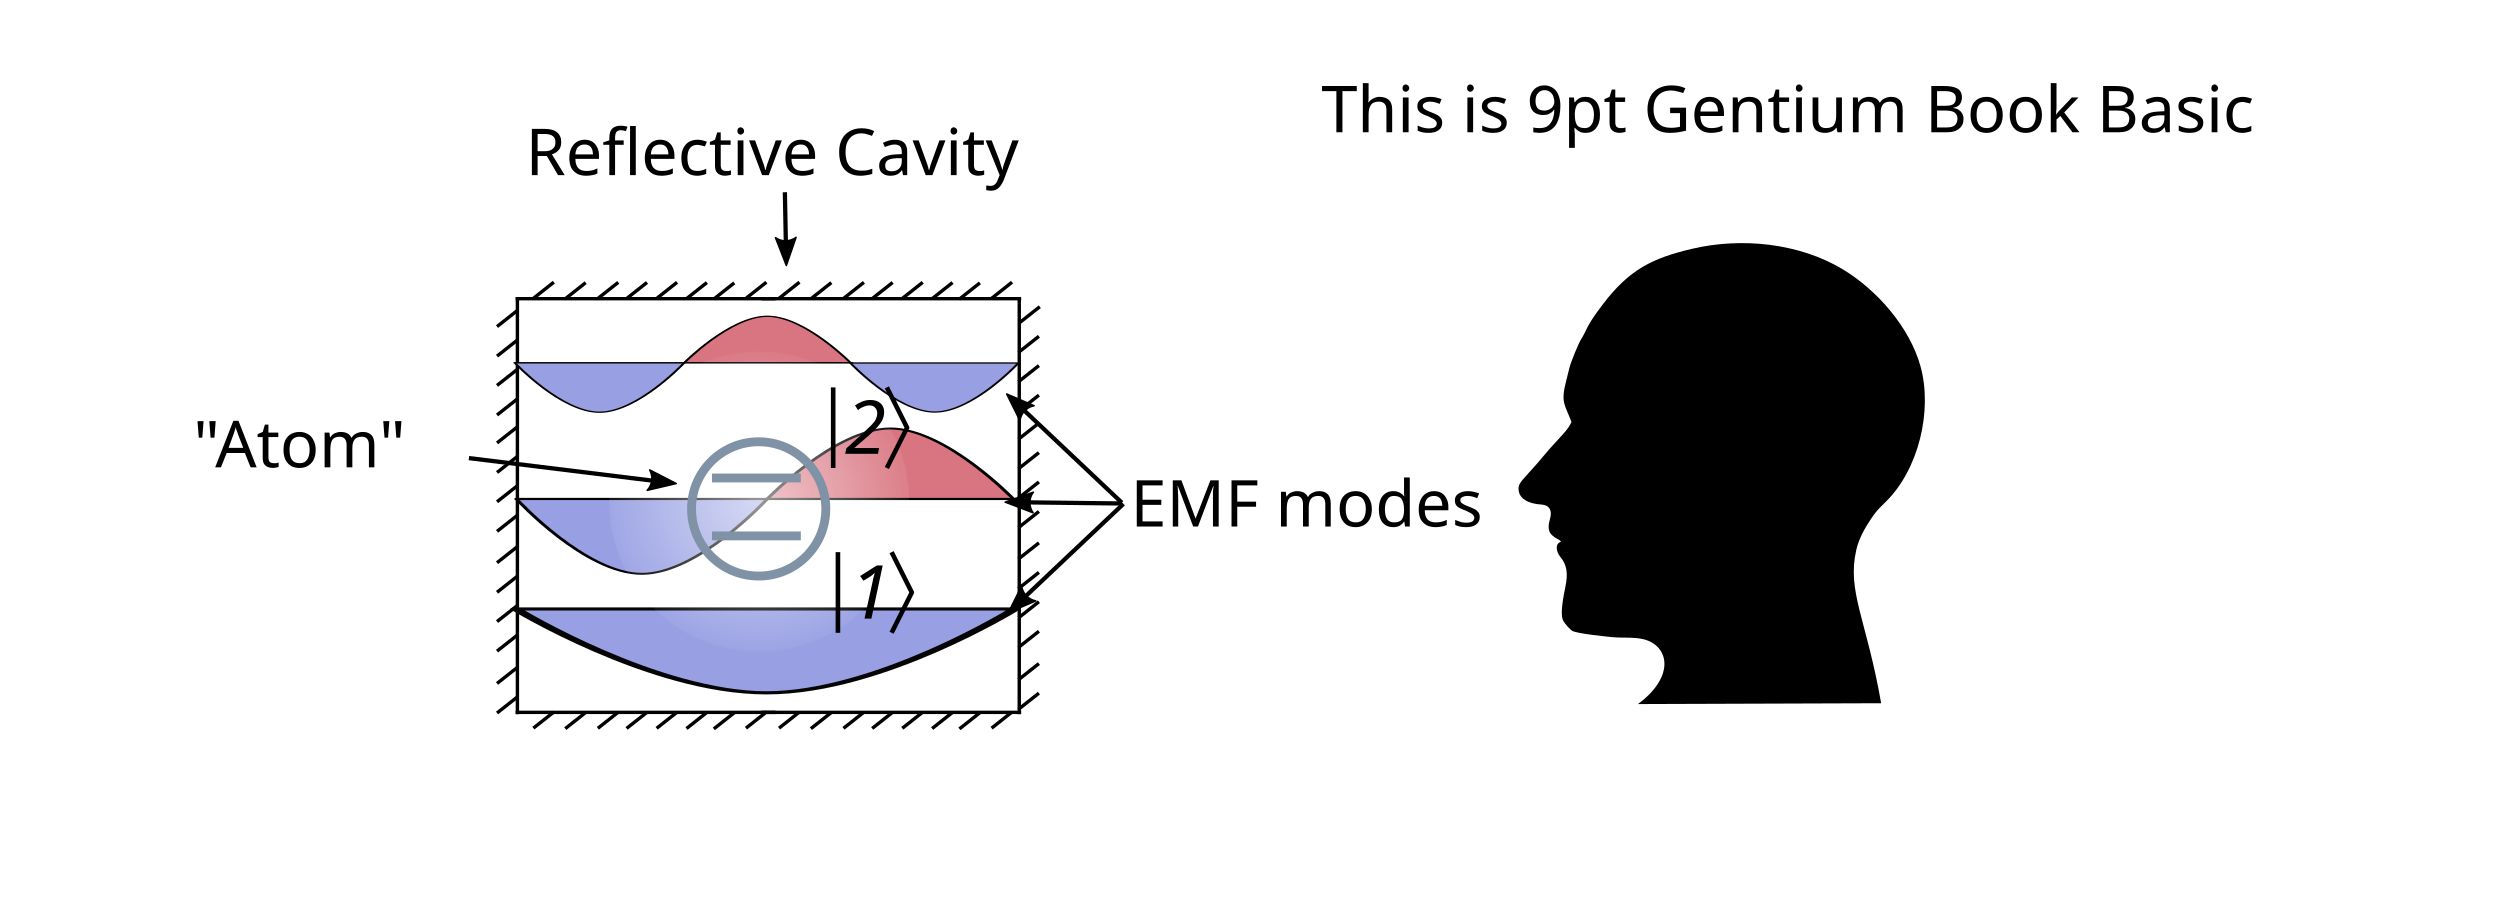
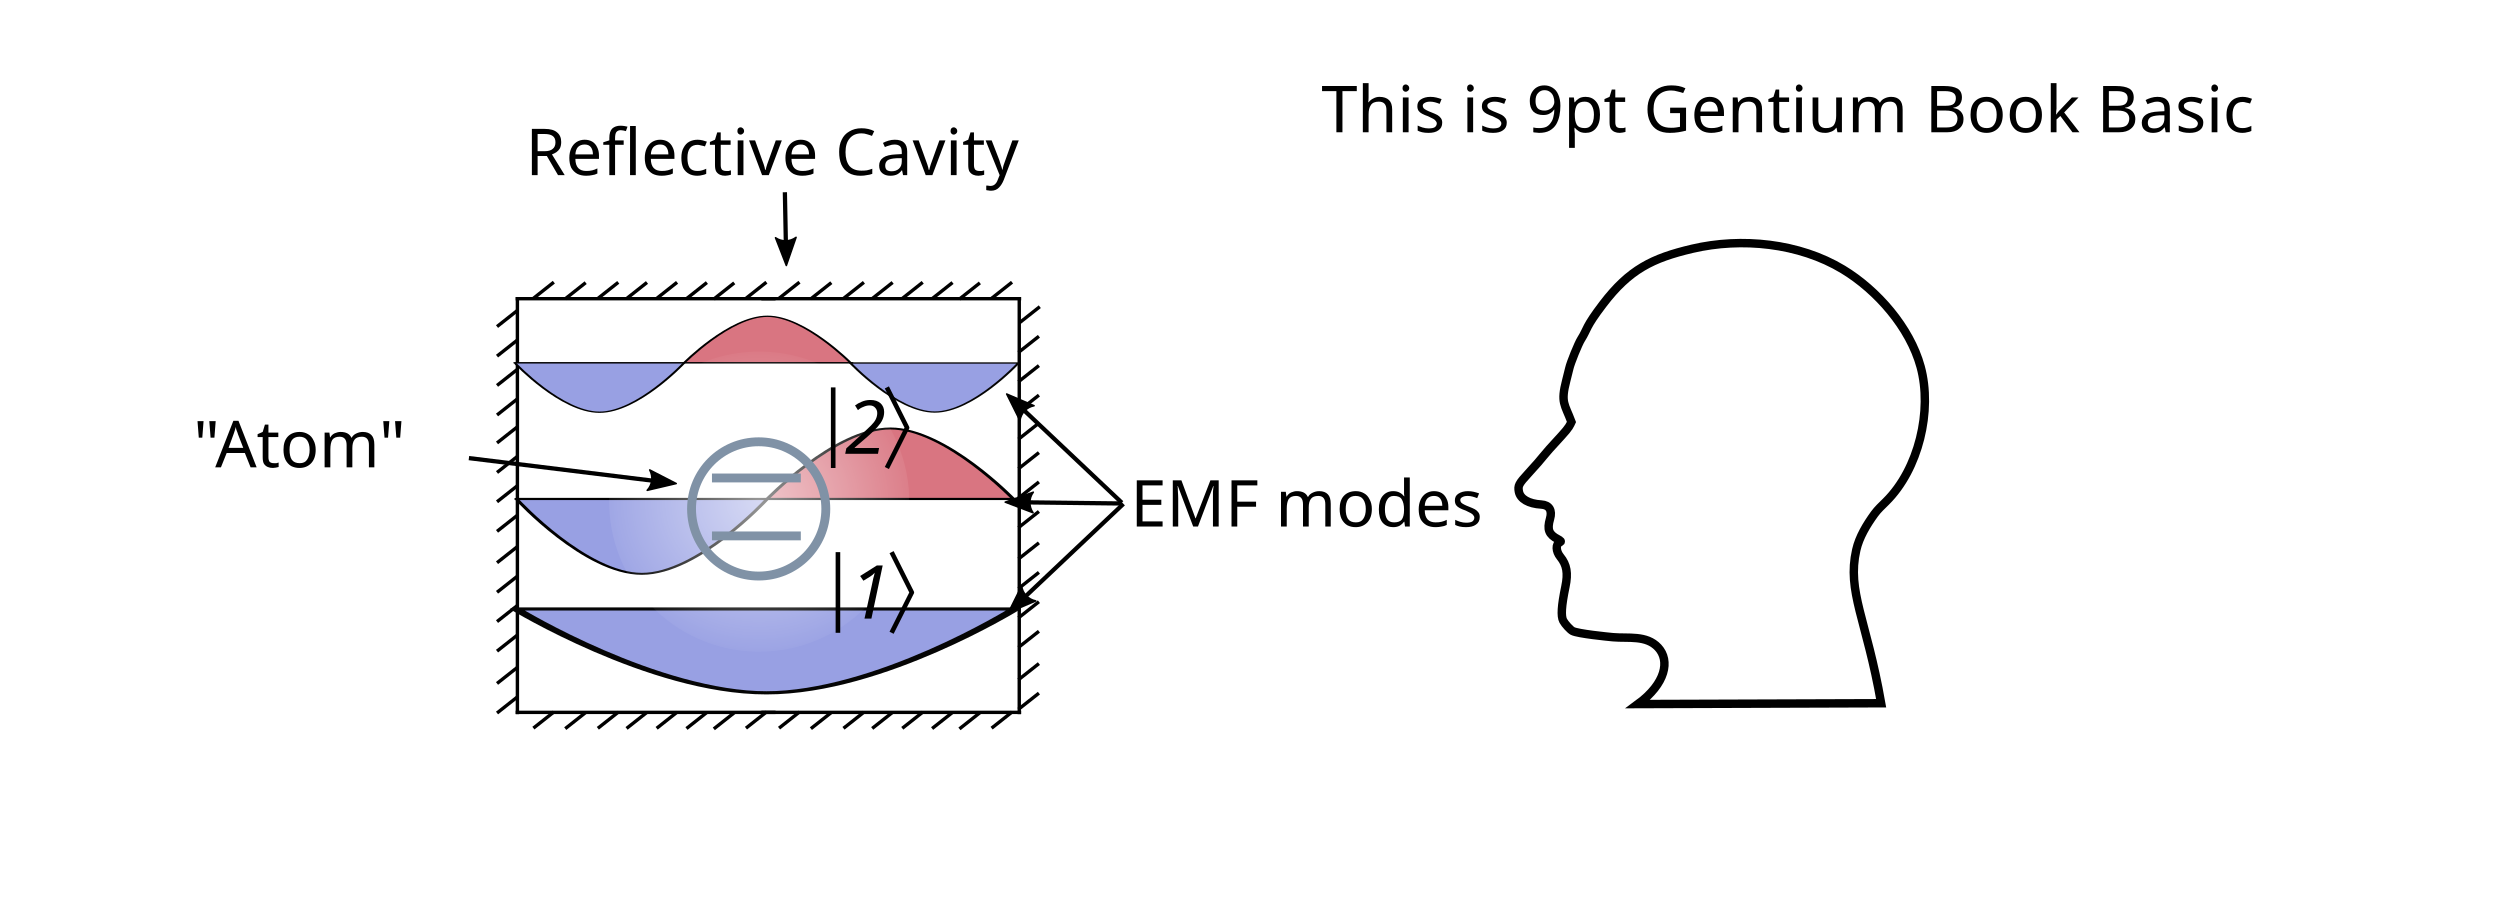
<svg xmlns="http://www.w3.org/2000/svg" xmlns:xlink="http://www.w3.org/1999/xlink" width="122.551mm" height="44.436mm" viewBox="0 0 122.551 44.436" version="1.1" id="svg5">
  <defs id="defs2">
    <marker style="overflow:visible" id="marker1180" refX="0" refY="0" orient="auto" viewBox="0 0 6.93 5.196" markerWidth="6.93" markerHeight="5.196" preserveAspectRatio="xMidYMid">
      <path transform="scale(-0.6)" d="M 8.719,4.034 -2.207,0.016 8.719,-4.002 c -1.745,2.372 -1.735,5.617 -6e-7,8.035 z" style="fill:#000000;fill-opacity:1;fill-rule:evenodd;stroke:#000000;stroke-width:0.625;stroke-linejoin:round;stroke-opacity:1" id="path1178" />
    </marker>
    <marker style="overflow:visible" id="marker1170" refX="0" refY="0" orient="auto" viewBox="0 0 6.93 5.196" markerWidth="6.93" markerHeight="5.196" preserveAspectRatio="xMidYMid">
      <path transform="scale(-0.6)" d="M 8.719,4.034 -2.207,0.016 8.719,-4.002 c -1.745,2.372 -1.735,5.617 -6e-7,8.035 z" style="fill:#000000;fill-opacity:1;fill-rule:evenodd;stroke:#000000;stroke-width:0.625;stroke-linejoin:round;stroke-opacity:1" id="path1168" />
    </marker>
    <marker style="overflow:visible" id="marker1160" refX="0" refY="0" orient="auto" viewBox="0 0 6.93 5.196" markerWidth="6.93" markerHeight="5.196" preserveAspectRatio="xMidYMid">
      <path transform="scale(-0.6)" d="M 8.719,4.034 -2.207,0.016 8.719,-4.002 c -1.745,2.372 -1.735,5.617 -6e-7,8.035 z" style="fill:#000000;fill-opacity:1;fill-rule:evenodd;stroke:#000000;stroke-width:0.625;stroke-linejoin:round;stroke-opacity:1" id="path1158" />
    </marker>
    <marker style="overflow:visible" id="marker1150" refX="0" refY="0" orient="auto" viewBox="0 0 6.93 5.196" markerWidth="6.93" markerHeight="5.196" preserveAspectRatio="xMidYMid">
      <path transform="scale(-0.6)" d="M 8.719,4.034 -2.207,0.016 8.719,-4.002 c -1.745,2.372 -1.735,5.617 -6e-7,8.035 z" style="fill:#000000;fill-opacity:1;fill-rule:evenodd;stroke:#000000;stroke-width:0.625;stroke-linejoin:round;stroke-opacity:1" id="path1148" />
    </marker>
    <marker style="overflow:visible" id="marker1140" refX="0" refY="0" orient="auto" viewBox="0 0 6.93 5.196" markerWidth="6.93" markerHeight="5.196" preserveAspectRatio="xMidYMid">
      <path transform="scale(-0.6)" d="M 8.719,4.034 -2.207,0.016 8.719,-4.002 c -1.745,2.372 -1.735,5.617 -6e-7,8.035 z" style="fill:#000000;fill-opacity:1;fill-rule:evenodd;stroke:#000000;stroke-width:0.625;stroke-linejoin:round;stroke-opacity:1" id="path1138" />
    </marker>
    <marker style="overflow:visible" id="marker1130" refX="0" refY="0" orient="auto" viewBox="0 0 6.93 5.196" markerWidth="6.93" markerHeight="5.196" preserveAspectRatio="xMidYMid">
      <path transform="scale(-0.6)" d="M 8.719,4.034 -2.207,0.016 8.719,-4.002 c -1.745,2.372 -1.735,5.617 -6e-7,8.035 z" style="fill:#000000;fill-opacity:1;fill-rule:evenodd;stroke:#000000;stroke-width:0.625;stroke-linejoin:round;stroke-opacity:1" id="path1128" />
    </marker>
    <marker style="overflow:visible" id="marker1120" refX="0" refY="0" orient="auto" viewBox="0 0 6.93 5.196" markerWidth="6.93" markerHeight="5.196" preserveAspectRatio="xMidYMid">
      <path transform="scale(-0.6)" d="M 8.719,4.034 -2.207,0.016 8.719,-4.002 c -1.745,2.372 -1.735,5.617 -6e-7,8.035 z" style="fill:#9e9e9e;fill-opacity:1;fill-rule:evenodd;stroke:#9e9e9e;stroke-width:0.625;stroke-linejoin:round;stroke-opacity:1" id="path1118" />
    </marker>
    <marker style="overflow:visible" id="marker1110" refX="0" refY="0" orient="auto" viewBox="0 0 6.93 5.196" markerWidth="6.93" markerHeight="5.196" preserveAspectRatio="xMidYMid">
      <path transform="scale(-0.6)" d="M 8.719,4.034 -2.207,0.016 8.719,-4.002 c -1.745,2.372 -1.735,5.617 -6e-7,8.035 z" style="fill:#9e9e9e;fill-opacity:1;fill-rule:evenodd;stroke:#9e9e9e;stroke-width:0.625;stroke-linejoin:round;stroke-opacity:1" id="path1108" />
    </marker>
    <marker style="overflow:visible" id="marker1100" refX="0" refY="0" orient="auto" viewBox="0 0 6.93 5.196" markerWidth="6.93" markerHeight="5.196" preserveAspectRatio="xMidYMid">
      <path transform="scale(-0.6)" d="M 8.719,4.034 -2.207,0.016 8.719,-4.002 c -1.745,2.372 -1.735,5.617 -6e-7,8.035 z" style="fill:#9e9e9e;fill-opacity:1;fill-rule:evenodd;stroke:#9e9e9e;stroke-width:0.625;stroke-linejoin:round;stroke-opacity:1" id="path1098" />
    </marker>
    <marker style="overflow:visible" id="marker1090" refX="0" refY="0" orient="auto" viewBox="0 0 6.93 5.196" markerWidth="6.93" markerHeight="5.196" preserveAspectRatio="xMidYMid">
      <path transform="scale(-0.6)" d="M 8.719,4.034 -2.207,0.016 8.719,-4.002 c -1.745,2.372 -1.735,5.617 -6e-7,8.035 z" style="fill:#9e9e9e;fill-opacity:1;fill-rule:evenodd;stroke:#9e9e9e;stroke-width:0.625;stroke-linejoin:round;stroke-opacity:1" id="path1088" />
    </marker>
    <linearGradient id="linearGradient285945">
      <stop style="stop-color:#ffffff;stop-opacity:1;" offset="0" id="stop285941" />
      <stop style="stop-color:#ffffff;stop-opacity:0;" offset="1" id="stop285943" />
    </linearGradient>
    <clipPath id="clipPath6097">
      <path clip-rule="nonzero" d="M 0,0 H 6.723 V 6.176 H 0 Z m 0,0" id="path5600" />
    </clipPath>
    <clipPath id="clipPath4955">
      <path clip-rule="nonzero" d="M 0,0 H 7 V 6.176 H 0 Z m 0,0" id="path4259" />
    </clipPath>
    <clipPath id="clipPath2311">
      <path clip-rule="nonzero" d="M 0,2 H 8 V 9.246 H 0 Z m 0,0" id="path5474" />
    </clipPath>
    <clipPath id="clipPath4766">
      <path clip-rule="nonzero" d="m 28,0 h 6 v 9.246 h -6 z m 0,0" id="path7577" />
    </clipPath>
    <clipPath id="clipPath368">
      <path clip-rule="nonzero" d="M 0,2 H 8 V 9.246 H 0 Z m 0,0" id="path2936" />
    </clipPath>
    <clipPath id="clipPath7625">
      <path clip-rule="nonzero" d="m 27,0 h 7 v 9.246 h -7 z m 0,0" id="path5670" />
    </clipPath>
    <clipPath id="clipPath8668">
      <path clip-rule="nonzero" d="M 0,2 H 8 V 9.246 H 0 Z m 0,0" id="path5844" />
    </clipPath>
    <clipPath id="clipPath1043">
      <path clip-rule="nonzero" d="m 27,0 h 7 v 9.246 h -7 z m 0,0" id="path3400" />
    </clipPath>
    <radialGradient xlink:href="#linearGradient285945" id="radialGradient285947" cx="20.784" cy="-51.758" fx="20.784" fy="-51.758" r="5.687" gradientUnits="userSpaceOnUse" gradientTransform="matrix(1.384758,0,0,1.469106,-6.419855,0.4462622)" />
  </defs>
  <g id="layer1" transform="translate(112.8071,2.228589)">
    <text xml:space="preserve" style="font-style:normal;font-weight:normal;font-size:3.175px;line-height:1.25;font-family:'Gentium Book Basic';letter-spacing:0px;word-spacing:0px;fill:#000000;fill-opacity:1;stroke:none;stroke-width:0.135" x="-87.047" y="6.355" id="text133659">
      <tspan id="tspan133657" x="-87.047" y="6.355" style="font-style:normal;font-variant:normal;font-weight:normal;font-stretch:normal;font-size:3.175px;font-family:'Gentium Book Basic';-inkscape-font-specification:'Gentium Book Basic';stroke-width:0.135">Reflective Cavity</tspan>
    </text>
    <g id="g136274" transform="matrix(0,0.7554097,0.7554097,0,-204.7301,1.828574)">
      <path style="fill:none;stroke:#000000;stroke-width:0.221px;stroke-linecap:butt;stroke-linejoin:miter;stroke-opacity:1" d="M 14.011,155.15 V 172.013" id="path2249" />
      <g id="g136262">
        <path id="path2251-52-6-0-7" d="m 13.989,156.3 -1.049,1.326" style="fill:none;stroke:#000000;stroke-width:0.221px;stroke-linecap:butt;stroke-linejoin:miter;stroke-opacity:1" />
        <path id="path2251-52-6-0-7-5" d="m 14.021,158.366 -1.049,1.326" style="fill:none;stroke:#000000;stroke-width:0.221px;stroke-linecap:butt;stroke-linejoin:miter;stroke-opacity:1" />
        <path id="path2251-52-6-0-7-9" d="m 14,160.481 -1.049,1.326" style="fill:none;stroke:#000000;stroke-width:0.221px;stroke-linecap:butt;stroke-linejoin:miter;stroke-opacity:1" />
        <path id="path2251-52-6-0-7-4" d="m 14.008,162.345 -1.049,1.326" style="fill:none;stroke:#000000;stroke-width:0.221px;stroke-linecap:butt;stroke-linejoin:miter;stroke-opacity:1" />
        <path id="path2251-52-6-0-7-90" d="m 13.999,164.297 -1.049,1.326" style="fill:none;stroke:#000000;stroke-width:0.221px;stroke-linecap:butt;stroke-linejoin:miter;stroke-opacity:1" />
        <path id="path2251-52-6-0-7-91" d="m 14.014,166.233 -1.049,1.326" style="fill:none;stroke:#000000;stroke-width:0.221px;stroke-linecap:butt;stroke-linejoin:miter;stroke-opacity:1" />
        <path id="path2251-52-6-0-7-7" d="m 14.036,168.007 -1.049,1.326" style="fill:none;stroke:#000000;stroke-width:0.221px;stroke-linecap:butt;stroke-linejoin:miter;stroke-opacity:1" />
        <path id="path2251-52-6-0-7-71" d="m 13.991,170.093 -1.049,1.326" style="fill:none;stroke:#000000;stroke-width:0.221px;stroke-linecap:butt;stroke-linejoin:miter;stroke-opacity:1" />
      </g>
    </g>
    <g id="g136320" transform="matrix(0,0.7554097,0.7554097,0,-192.6887,1.828574)">
      <path style="fill:none;stroke:#000000;stroke-width:0.221px;stroke-linecap:butt;stroke-linejoin:miter;stroke-opacity:1" d="M 14.011,155.15 V 172.013" id="path136300" />
      <g id="g136318">
        <path id="path136302" d="m 13.989,156.3 -1.049,1.326" style="fill:none;stroke:#000000;stroke-width:0.221px;stroke-linecap:butt;stroke-linejoin:miter;stroke-opacity:1" />
        <path id="path136304" d="m 14.021,158.366 -1.049,1.326" style="fill:none;stroke:#000000;stroke-width:0.221px;stroke-linecap:butt;stroke-linejoin:miter;stroke-opacity:1" />
        <path id="path136306" d="m 14,160.481 -1.049,1.326" style="fill:none;stroke:#000000;stroke-width:0.221px;stroke-linecap:butt;stroke-linejoin:miter;stroke-opacity:1" />
        <path id="path136308" d="m 14.008,162.345 -1.049,1.326" style="fill:none;stroke:#000000;stroke-width:0.221px;stroke-linecap:butt;stroke-linejoin:miter;stroke-opacity:1" />
        <path id="path136310" d="m 13.999,164.297 -1.049,1.326" style="fill:none;stroke:#000000;stroke-width:0.221px;stroke-linecap:butt;stroke-linejoin:miter;stroke-opacity:1" />
        <path id="path136312" d="m 14.014,166.233 -1.049,1.326" style="fill:none;stroke:#000000;stroke-width:0.221px;stroke-linecap:butt;stroke-linejoin:miter;stroke-opacity:1" />
        <path id="path136314" d="m 14.036,168.007 -1.049,1.326" style="fill:none;stroke:#000000;stroke-width:0.221px;stroke-linecap:butt;stroke-linejoin:miter;stroke-opacity:1" />
        <path id="path136316" d="m 13.991,170.093 -1.049,1.326" style="fill:none;stroke:#000000;stroke-width:0.221px;stroke-linecap:butt;stroke-linejoin:miter;stroke-opacity:1" />
      </g>
    </g>
    <path style="fill:none;stroke:#000000;stroke-width:0.167px;stroke-linecap:butt;stroke-linejoin:miter;stroke-opacity:1" d="m -87.528,32.692 h 12.739" id="path169918" />
    <path style="fill:none;stroke:#000000;stroke-width:0.167px;stroke-linecap:butt;stroke-linejoin:miter;stroke-opacity:1" d="M -87.444,32.781 V 12.333" id="path169918-6" />
    <path id="path169920" d="m -86.66,33.465 1.002,-0.792" style="fill:none;stroke:#000000;stroke-width:0.167px;stroke-linecap:butt;stroke-linejoin:miter;stroke-opacity:1" />
    <path id="path169920-3" d="M -88.443,13.78 -87.441,12.988" style="fill:none;stroke:#000000;stroke-width:0.167px;stroke-linecap:butt;stroke-linejoin:miter;stroke-opacity:1" />
    <path id="path169922" d="m -85.099,33.489 1.002,-0.792" style="fill:none;stroke:#000000;stroke-width:0.167px;stroke-linecap:butt;stroke-linejoin:miter;stroke-opacity:1" />
    <path id="path169924" d="m -83.501,33.473 1.002,-0.792" style="fill:none;stroke:#000000;stroke-width:0.167px;stroke-linecap:butt;stroke-linejoin:miter;stroke-opacity:1" />
    <path id="path169926" d="m -82.093,33.479 1.002,-0.792" style="fill:none;stroke:#000000;stroke-width:0.167px;stroke-linecap:butt;stroke-linejoin:miter;stroke-opacity:1" />
    <path id="path169928" d="m -80.618,33.473 1.002,-0.792" style="fill:none;stroke:#000000;stroke-width:0.167px;stroke-linecap:butt;stroke-linejoin:miter;stroke-opacity:1" />
    <path id="path169930" d="m -79.156,33.484 1.002,-0.792" style="fill:none;stroke:#000000;stroke-width:0.167px;stroke-linecap:butt;stroke-linejoin:miter;stroke-opacity:1" />
    <path id="path169932" d="m -77.816,33.501 1.002,-0.792" style="fill:none;stroke:#000000;stroke-width:0.167px;stroke-linecap:butt;stroke-linejoin:miter;stroke-opacity:1" />
    <path id="path169934" d="m -76.24,33.466 1.002,-0.792" style="fill:none;stroke:#000000;stroke-width:0.167px;stroke-linecap:butt;stroke-linejoin:miter;stroke-opacity:1" />
    <path style="fill:none;stroke:#000000;stroke-width:0.167px;stroke-linecap:butt;stroke-linejoin:miter;stroke-opacity:1" d="m -75.487,32.692 h 12.739" id="path169940" />
    <path id="path169942" d="m -74.618,33.465 1.002,-0.792" style="fill:none;stroke:#000000;stroke-width:0.167px;stroke-linecap:butt;stroke-linejoin:miter;stroke-opacity:1" />
    <path id="path169944" d="m -73.057,33.489 1.002,-0.792" style="fill:none;stroke:#000000;stroke-width:0.167px;stroke-linecap:butt;stroke-linejoin:miter;stroke-opacity:1" />
    <path id="path169946" d="m -71.459,33.473 1.002,-0.792" style="fill:none;stroke:#000000;stroke-width:0.167px;stroke-linecap:butt;stroke-linejoin:miter;stroke-opacity:1" />
    <path id="path169948" d="m -70.052,33.479 1.002,-0.792" style="fill:none;stroke:#000000;stroke-width:0.167px;stroke-linecap:butt;stroke-linejoin:miter;stroke-opacity:1" />
    <path id="path169950" d="m -68.577,33.473 1.002,-0.792" style="fill:none;stroke:#000000;stroke-width:0.167px;stroke-linecap:butt;stroke-linejoin:miter;stroke-opacity:1" />
    <path id="path169952" d="m -67.115,33.484 1.002,-0.792" style="fill:none;stroke:#000000;stroke-width:0.167px;stroke-linecap:butt;stroke-linejoin:miter;stroke-opacity:1" />
    <path id="path169954" d="m -65.775,33.501 1.002,-0.792" style="fill:none;stroke:#000000;stroke-width:0.167px;stroke-linecap:butt;stroke-linejoin:miter;stroke-opacity:1" />
    <path id="path169956" d="m -64.199,33.466 1.002,-0.792" style="fill:none;stroke:#000000;stroke-width:0.167px;stroke-linecap:butt;stroke-linejoin:miter;stroke-opacity:1" />
    <path id="path171296" d="m -88.443,15.229 1.002,-0.792" style="fill:none;stroke:#000000;stroke-width:0.167px;stroke-linecap:butt;stroke-linejoin:miter;stroke-opacity:1" />
    <path id="path171298" d="m -88.443,16.666 1.002,-0.792" style="fill:none;stroke:#000000;stroke-width:0.167px;stroke-linecap:butt;stroke-linejoin:miter;stroke-opacity:1" />
    <path id="path171300" d="m -88.443,18.115 1.002,-0.792" style="fill:none;stroke:#000000;stroke-width:0.167px;stroke-linecap:butt;stroke-linejoin:miter;stroke-opacity:1" />
    <path id="path171302" d="m -88.443,19.484 1.002,-0.792" style="fill:none;stroke:#000000;stroke-width:0.167px;stroke-linecap:butt;stroke-linejoin:miter;stroke-opacity:1" />
    <path id="path171304" d="m -88.443,20.933 1.002,-0.792" style="fill:none;stroke:#000000;stroke-width:0.167px;stroke-linecap:butt;stroke-linejoin:miter;stroke-opacity:1" />
    <path id="path171306" d="m -88.443,22.37 1.002,-0.792" style="fill:none;stroke:#000000;stroke-width:0.167px;stroke-linecap:butt;stroke-linejoin:miter;stroke-opacity:1" />
    <path id="path171308" d="m -88.443,23.819 1.002,-0.792" style="fill:none;stroke:#000000;stroke-width:0.167px;stroke-linecap:butt;stroke-linejoin:miter;stroke-opacity:1" />
    <path id="path171310" d="m -88.443,25.356 1.002,-0.792" style="fill:none;stroke:#000000;stroke-width:0.167px;stroke-linecap:butt;stroke-linejoin:miter;stroke-opacity:1" />
    <path id="path171312" d="m -88.443,26.805 1.002,-0.792" style="fill:none;stroke:#000000;stroke-width:0.167px;stroke-linecap:butt;stroke-linejoin:miter;stroke-opacity:1" />
    <path id="path171314" d="m -88.443,28.242 1.002,-0.792" style="fill:none;stroke:#000000;stroke-width:0.167px;stroke-linecap:butt;stroke-linejoin:miter;stroke-opacity:1" />
    <path id="path171316" d="m -88.443,29.691 1.002,-0.792" style="fill:none;stroke:#000000;stroke-width:0.167px;stroke-linecap:butt;stroke-linejoin:miter;stroke-opacity:1" />
    <path id="path171318" d="m -88.443,31.275 1.002,-0.792" style="fill:none;stroke:#000000;stroke-width:0.167px;stroke-linecap:butt;stroke-linejoin:miter;stroke-opacity:1" />
    <path id="path171320" d="m -88.443,32.724 1.002,-0.792" style="fill:none;stroke:#000000;stroke-width:0.167px;stroke-linecap:butt;stroke-linejoin:miter;stroke-opacity:1" />
    <path style="fill:none;stroke:#000000;stroke-width:0.167px;stroke-linecap:butt;stroke-linejoin:miter;stroke-opacity:1" d="M -62.843,32.781 V 12.333" id="path171322" />
    <path id="path171324" d="m -62.838,13.598 1.002,-0.792" style="fill:none;stroke:#000000;stroke-width:0.167px;stroke-linecap:butt;stroke-linejoin:miter;stroke-opacity:1" />
    <path id="path171326" d="m -62.881,15.047 1.002,-0.792" style="fill:none;stroke:#000000;stroke-width:0.167px;stroke-linecap:butt;stroke-linejoin:miter;stroke-opacity:1" />
    <path id="path171328" d="m -62.881,16.484 1.002,-0.792" style="fill:none;stroke:#000000;stroke-width:0.167px;stroke-linecap:butt;stroke-linejoin:miter;stroke-opacity:1" />
    <path id="path171330" d="m -62.881,17.933 1.002,-0.792" style="fill:none;stroke:#000000;stroke-width:0.167px;stroke-linecap:butt;stroke-linejoin:miter;stroke-opacity:1" />
    <path id="path171332" d="m -62.881,19.302 1.002,-0.792" style="fill:none;stroke:#000000;stroke-width:0.167px;stroke-linecap:butt;stroke-linejoin:miter;stroke-opacity:1" />
    <path id="path171334" d="m -62.881,20.75 1.002,-0.792" style="fill:none;stroke:#000000;stroke-width:0.167px;stroke-linecap:butt;stroke-linejoin:miter;stroke-opacity:1" />
    <path id="path171336" d="m -62.881,22.188 1.002,-0.792" style="fill:none;stroke:#000000;stroke-width:0.167px;stroke-linecap:butt;stroke-linejoin:miter;stroke-opacity:1" />
    <path id="path171338" d="m -62.881,23.636 1.002,-0.792" style="fill:none;stroke:#000000;stroke-width:0.167px;stroke-linecap:butt;stroke-linejoin:miter;stroke-opacity:1" />
    <path id="path171340" d="m -62.881,25.174 1.002,-0.792" style="fill:none;stroke:#000000;stroke-width:0.167px;stroke-linecap:butt;stroke-linejoin:miter;stroke-opacity:1" />
    <path id="path171342" d="m -62.881,26.622 1.002,-0.792" style="fill:none;stroke:#000000;stroke-width:0.167px;stroke-linecap:butt;stroke-linejoin:miter;stroke-opacity:1" />
    <path id="path171344" d="m -62.881,28.06 1.002,-0.792" style="fill:none;stroke:#000000;stroke-width:0.167px;stroke-linecap:butt;stroke-linejoin:miter;stroke-opacity:1" />
    <path id="path171346" d="m -62.881,29.508 1.002,-0.792" style="fill:none;stroke:#000000;stroke-width:0.167px;stroke-linecap:butt;stroke-linejoin:miter;stroke-opacity:1" />
    <path id="path171348" d="m -62.881,31.092 1.002,-0.792" style="fill:none;stroke:#000000;stroke-width:0.167px;stroke-linecap:butt;stroke-linejoin:miter;stroke-opacity:1" />
    <path id="path171350" d="m -62.881,32.541 1.002,-0.792" style="fill:none;stroke:#000000;stroke-width:0.167px;stroke-linecap:butt;stroke-linejoin:miter;stroke-opacity:1" />
    <g id="g283580" transform="matrix(0.5538596,0,0,-0.1557698,-51.49175,50.26897)" style="fill:#98a0e3;fill-opacity:1;stroke:#050505;stroke-width:1;stroke-dasharray:none;stroke-opacity:1">
      <path style="fill:#98a0e3;fill-opacity:1;stroke:#050505;stroke-width:1;stroke-linecap:round;stroke-linejoin:round;stroke-dasharray:none;stroke-opacity:1;paint-order:fill markers stroke" d="m -42.872,118.988 c 9.973,0 21.974,26.388 21.974,26.388 h -44.139 c 0,0 12.193,-26.388 22.166,-26.388 z" id="path283578" />
    </g>
    <g id="g283805" transform="matrix(0.6243137,0,0,0.3121292,-52.52207,23.34681)">
      <g id="g283752" transform="matrix(0.442152,0,0,0.4239058,-7.681925,-65.1352)" style="fill:#d97581;fill-opacity:1">
        <path style="fill:#d97581;fill-opacity:1;stroke:none;stroke-width:0.7;stroke-linecap:round;stroke-linejoin:round;stroke-dasharray:none;stroke-opacity:1;paint-order:fill markers stroke" d="m -42.872,118.988 c 9.973,0 21.974,26.388 21.974,26.388 h -44.139 c 0,0 12.193,-26.388 22.166,-26.388 z" id="path283750" />
      </g>
      <g id="g283756" transform="matrix(0.442152,0,0,-0.442152,-27.18517,60.75144)" style="fill:#98a0e3;fill-opacity:1">
        <path style="fill:#98a0e3;fill-opacity:1;stroke:none;stroke-width:0.7;stroke-linecap:round;stroke-linejoin:round;stroke-dasharray:none;stroke-opacity:1;paint-order:fill markers stroke" d="m -42.872,118.988 c 9.973,0 21.974,26.388 21.974,26.388 h -44.139 c 0,0 12.193,-26.388 22.166,-26.388 z" id="path283754" />
      </g>
      <g id="g283762" transform="matrix(0.442152,0,0,-0.442152,-24.84925,75.26754)">
        <path style="fill:none;fill-opacity:1;stroke:#000000;stroke-width:0.7;stroke-linecap:round;stroke-linejoin:round;stroke-dasharray:none;stroke-opacity:1;paint-order:fill markers stroke" d="m -70.268,177.904 c 0,0 12.087,-26.184 22.06,-26.184 9.973,0 22.06,26.184 22.06,26.184 0,0 12.214,25.45 22.06,25.45 9.846,0 22.06,-25.45 22.06,-25.45" id="path283758" />
        <path style="fill:none;fill-opacity:1;stroke:#000000;stroke-width:0.782;stroke-linecap:round;stroke-linejoin:round;stroke-dasharray:none;stroke-opacity:1;paint-order:fill markers stroke" d="M -70.48,178.311 H 18.139" id="path283760" />
      </g>
    </g>
    <g id="g283838" transform="matrix(0.4219011,0,0,0.2060662,-64.27163,5.94685)">
      <g id="g283809" transform="matrix(0.442152,0,0,0.4239058,-6.903379,-14.92631)" style="fill:#d97581;fill-opacity:1">
        <path style="fill:#d97581;fill-opacity:1;stroke:none;stroke-width:0.7;stroke-linecap:round;stroke-linejoin:round;stroke-dasharray:none;stroke-opacity:1;paint-order:fill markers stroke" d="m -42.872,118.988 c 9.973,0 21.974,26.388 21.974,26.388 h -44.139 c 0,0 12.193,-26.388 22.166,-26.388 z" id="path283807" />
      </g>
      <g id="g283813" transform="matrix(0.442152,0,0,-0.442152,-26.40662,110.9603)" style="fill:#98a0e3;fill-opacity:1">
        <path style="fill:#98a0e3;fill-opacity:1;stroke:none;stroke-width:0.7;stroke-linecap:round;stroke-linejoin:round;stroke-dasharray:none;stroke-opacity:1;paint-order:fill markers stroke" d="m -42.872,118.988 c 9.973,0 21.974,26.388 21.974,26.388 h -44.139 c 0,0 12.193,-26.388 22.166,-26.388 z" id="path283811" />
      </g>
      <g id="g283819" transform="matrix(0.442152,0,0,-0.442152,-24.0707,125.4764)">
        <path style="fill:none;fill-opacity:1;stroke:#000000;stroke-width:0.7;stroke-linecap:round;stroke-linejoin:round;stroke-dasharray:none;stroke-opacity:1;paint-order:fill markers stroke" d="m -70.268,177.904 c 0,0 12.087,-26.184 22.06,-26.184 9.973,0 22.06,26.184 22.06,26.184 0,0 12.214,25.45 22.06,25.45 9.846,0 22.06,-25.45 22.06,-25.45" id="path283815" />
        <path style="fill:none;fill-opacity:1;stroke:#000000;stroke-width:0.782;stroke-linecap:round;stroke-linejoin:round;stroke-dasharray:none;stroke-opacity:1;paint-order:fill markers stroke" d="M -70.48,178.311 H 18.139" id="path283817" />
      </g>
      <g id="g283827" transform="matrix(0.442152,0,0,-0.442152,12.52743,110.9603)" style="fill:#98a0e3;fill-opacity:1;stroke:#050505;stroke-opacity:1">
        <path style="fill:#98a0e3;fill-opacity:1;stroke:#050505;stroke-width:0.7;stroke-linecap:round;stroke-linejoin:round;stroke-dasharray:none;stroke-opacity:1;paint-order:fill markers stroke" d="m -42.872,118.988 c 9.973,0 21.974,26.388 21.974,26.388 h -44.139 c 0,0 12.193,-26.388 22.166,-26.388 z" id="path283825" />
      </g>
    </g>
    <path style="opacity:0.597;fill:url(#radialGradient285947);fill-opacity:1;stroke:none;stroke-width:1.445;stroke-linejoin:round;stroke-dasharray:none;stroke-opacity:1" id="circle171648" transform="matrix(0,1,1,0,0,0)" d="m 29.717,-75.591 a 7.356,7.356 0 0 1 -7.312,7.356 7.356,7.356 0 0 1 -7.399,-7.268 7.356,7.356 0 0 1 7.224,-7.442 7.356,7.356 0 0 1 7.485,7.18" />
    <text xml:space="preserve" style="font-style:normal;font-weight:normal;font-size:3.175px;line-height:1.25;font-family:'Gentium Book Basic';letter-spacing:0px;word-spacing:0px;fill:#000000;fill-opacity:1;stroke:none;stroke-width:0.135" x="-57.394" y="23.581" id="text285951">
      <tspan id="tspan285949" x="-57.394" y="23.581" style="font-style:normal;font-variant:normal;font-weight:normal;font-stretch:normal;font-size:3.175px;font-family:'Gentium Book Basic';-inkscape-font-specification:'Gentium Book Basic';stroke-width:0.135">EMF modes</tspan>
    </text>
    <text xml:space="preserve" style="font-style:normal;font-weight:normal;font-size:3.175px;line-height:1.25;font-family:'Gentium Book Basic';letter-spacing:0px;word-spacing:0px;fill:#000000;fill-opacity:1;stroke:none;stroke-width:0.135" x="-103.328" y="20.68" id="text285955">
      <tspan id="tspan285953" x="-103.328" y="20.68" style="font-style:normal;font-variant:normal;font-weight:normal;font-stretch:normal;font-size:3.175px;font-family:'Gentium Book Basic';-inkscape-font-specification:'Gentium Book Basic';stroke-width:0.135">"Atom"</tspan>
    </text>
    <path style="fill:none;fill-opacity:1;stroke:#000000;stroke-width:0.209;stroke-linejoin:round;stroke-dasharray:none;stroke-dashoffset:0;stroke-opacity:1;marker-end:url(#marker1170)" d="m -74.332,7.195 0.064,3.314" id="path175832" />
    <path style="fill:none;fill-opacity:1;stroke:#000000;stroke-width:0.209;stroke-linejoin:round;stroke-dasharray:none;stroke-dashoffset:0;stroke-opacity:1;marker-end:url(#marker1160)" d="m -57.814,22.415 -5.442,-5.141" id="path288051" />
    <path style="fill:none;fill-opacity:1;stroke:#000000;stroke-width:0.209;stroke-linejoin:round;stroke-dasharray:none;stroke-dashoffset:0;stroke-opacity:1;marker-end:url(#marker1150)" d="m -57.736,22.47 -5.442,5.141" id="path288053" />
    <path style="fill:none;fill-opacity:1;stroke:#000000;stroke-width:0.209;stroke-linejoin:round;stroke-dasharray:none;stroke-dashoffset:0;stroke-opacity:1;marker-end:url(#marker1140)" d="m -57.816,22.452 -5.438,-0.064" id="path288055" />
    <path style="fill:none;fill-opacity:1;stroke:#000000;stroke-width:0.209;stroke-linejoin:round;stroke-dasharray:none;stroke-dashoffset:0;stroke-opacity:1;marker-end:url(#marker1130)" d="m -89.821,20.228 9.887,1.215" id="path288057" />
    <g id="g285939" transform="translate(1.677497,-7.046333)">
      <g id="g179896" transform="matrix(1.141579,0,0,1.141579,-55.99502,-141.2647)">
        <text xml:space="preserve" style="fill:#000000;fill-opacity:1;font-family:Gentium Book Basic;font-size:3.204px;font-style:normal;font-weight:normal;letter-spacing:0px;line-height:1.25;stroke:none;stroke-width:0.116;word-spacing:0px" x="-14.755" y="154.527" id="text160916-6">
          <tspan id="tspan160914-8" x="-14.755" y="154.527" style="-inkscape-font-specification:Gentium Book Basic;font-family:Gentium Book Basic;font-stretch:normal;font-style:italic;font-variant:normal;font-weight:normal;stroke-width:0.116">1</tspan>
        </text>
        <path style="fill:none;fill-opacity:1;stroke:#000000;stroke-width:0.198;stroke-linejoin:round;stroke-dasharray:none;stroke-opacity:1" d="m -15.254,155.137 v -3.462" id="path160918-7" />
        <path style="fill:none;fill-opacity:1;stroke:#000000;stroke-width:0.198;stroke-linejoin:round;stroke-dasharray:none;stroke-opacity:1" d="m -12.95,155.137 0.869,-1.731 -0.869,-1.731" id="path160920-2" />
      </g>
      <circle style="fill:none;fill-opacity:1;stroke:#8092a6;stroke-width:0.435;stroke-linejoin:round;stroke-dasharray:none;stroke-dashoffset:0;stroke-opacity:1" id="path179343" cx="-77.294" cy="29.765" r="3.291" />
      <path style="fill:none;fill-opacity:1;stroke:#8092a6;stroke-width:0.435;stroke-linejoin:round;stroke-dasharray:none;stroke-dashoffset:0;stroke-opacity:1" d="m -79.584,28.249 h 4.356" id="path179783" />
      <path style="fill:none;fill-opacity:1;stroke:#8092a6;stroke-width:0.435;stroke-linejoin:round;stroke-dasharray:none;stroke-dashoffset:0;stroke-opacity:1" d="m -79.584,31.088 h 4.356" id="path179785" />
      <g id="g179902" transform="matrix(1.141579,0,0,1.141579,-62.47429,-149.3409)">
        <text xml:space="preserve" style="fill:#000000;fill-opacity:1;font-family:Gentium Book Basic;font-size:3.204px;font-style:normal;font-weight:normal;letter-spacing:0px;line-height:1.25;stroke:none;stroke-width:0.116;word-spacing:0px" x="-9.283" y="154.527" id="text179878">
          <tspan id="tspan179876" x="-9.283" y="154.527" style="-inkscape-font-specification:Gentium Book Basic;font-family:Gentium Book Basic;font-stretch:normal;font-style:italic;font-variant:normal;font-weight:normal;stroke-width:0.116">2</tspan>
        </text>
        <path style="fill:none;fill-opacity:1;stroke:#000000;stroke-width:0.198;stroke-linejoin:round;stroke-dasharray:none;stroke-opacity:1" d="m -9.782,155.137 v -3.462" id="path179880" />
        <path style="fill:none;fill-opacity:1;stroke:#000000;stroke-width:0.198;stroke-linejoin:round;stroke-dasharray:none;stroke-opacity:1" d="m -7.478,155.137 0.869,-1.731 -0.869,-1.731" id="path179882" />
      </g>
    </g>
    <text xml:space="preserve" style="font-style:normal;font-weight:normal;font-size:3.175px;line-height:1.25;font-family:'Gentium Book Basic';letter-spacing:0px;word-spacing:0px;fill:#000000;fill-opacity:1;stroke:none;stroke-width:0.135" x="-48.031" y="4.253" id="text3232">
      <tspan id="tspan3230" x="-48.031" y="4.253" style="font-style:normal;font-variant:normal;font-weight:normal;font-stretch:normal;font-size:3.175px;font-family:'Gentium Book Basic';-inkscape-font-specification:'Gentium Book Basic';stroke-width:0.135">This is 9pt Gentium Book Basic</tspan>
    </text>
-     <path d="m -32.514,32.285 c 1.365,-1.003 1.58,-2.133 0.989,-2.772 -0.575,-0.621 -1.468,-0.437 -2.22,-0.506 -0.268,-0.025 -1.706,-0.169 -1.97,-0.302 -0.114,-0.057 -0.377,-0.343 -0.462,-0.503 -0.12,-0.226 -0.088,-0.729 0.107,-1.672 0.138,-0.666 0.068,-1.071 -0.251,-1.463 -0.22,-0.27 -0.234,-0.628 -0.027,-0.708 0.087,-0.034 0.063,-0.077 -0.088,-0.155 -0.449,-0.232 -0.542,-0.471 -0.388,-1.003 0.12,-0.416 -0.038,-0.674 -0.427,-0.697 -0.624,-0.037 -1.035,-0.274 -1.101,-0.637 -0.053,-0.29 -0.004,-0.383 0.465,-0.893 0.883,-0.959 0.534,-0.665 1.617,-1.83 0.401,-0.431 0.434,-0.558 0.496,-0.69 -0.332,-0.884 -0.538,-0.933 -0.255,-2.027 0.067,-0.258 0.134,-0.529 0.15,-0.601 0.057,-0.262 0.441,-1.208 0.579,-1.426 0.324,-0.513 0.193,-0.569 1.074,-1.724 1.292,-1.694 2.417,-2.251 4.376,-2.711 2.407,-0.565 5.241,-0.282 7.382,1.012 1.68,1.015 3.286,2.848 3.811,4.774 0.586,2.15 -0.091,5.02 -1.699,6.61 -0.196,0.194 -0.402,0.382 -0.565,0.607 -0.38,0.526 -0.748,1.13 -0.891,1.763 -0.464,2.046 0.497,3.389 1.22,7.513 z" id="path2" style="stroke-width:0.014" />
+     <path d="m -32.514,32.285 c 1.365,-1.003 1.58,-2.133 0.989,-2.772 -0.575,-0.621 -1.468,-0.437 -2.22,-0.506 -0.268,-0.025 -1.706,-0.169 -1.97,-0.302 -0.114,-0.057 -0.377,-0.343 -0.462,-0.503 -0.12,-0.226 -0.088,-0.729 0.107,-1.672 0.138,-0.666 0.068,-1.071 -0.251,-1.463 -0.22,-0.27 -0.234,-0.628 -0.027,-0.708 0.087,-0.034 0.063,-0.077 -0.088,-0.155 -0.449,-0.232 -0.542,-0.471 -0.388,-1.003 0.12,-0.416 -0.038,-0.674 -0.427,-0.697 -0.624,-0.037 -1.035,-0.274 -1.101,-0.637 -0.053,-0.29 -0.004,-0.383 0.465,-0.893 0.883,-0.959 0.534,-0.665 1.617,-1.83 0.401,-0.431 0.434,-0.558 0.496,-0.69 -0.332,-0.884 -0.538,-0.933 -0.255,-2.027 0.067,-0.258 0.134,-0.529 0.15,-0.601 0.057,-0.262 0.441,-1.208 0.579,-1.426 0.324,-0.513 0.193,-0.569 1.074,-1.724 1.292,-1.694 2.417,-2.251 4.376,-2.711 2.407,-0.565 5.241,-0.282 7.382,1.012 1.68,1.015 3.286,2.848 3.811,4.774 0.586,2.15 -0.091,5.02 -1.699,6.61 -0.196,0.194 -0.402,0.382 -0.565,0.607 -0.38,0.526 -0.748,1.13 -0.891,1.763 -0.464,2.046 0.497,3.389 1.22,7.513 z" id="path2" style="stroke-width:0.414;stroke:#000000;stroke-opacity:1;fill:none;stroke-dasharray:none" />
  </g>
</svg>
